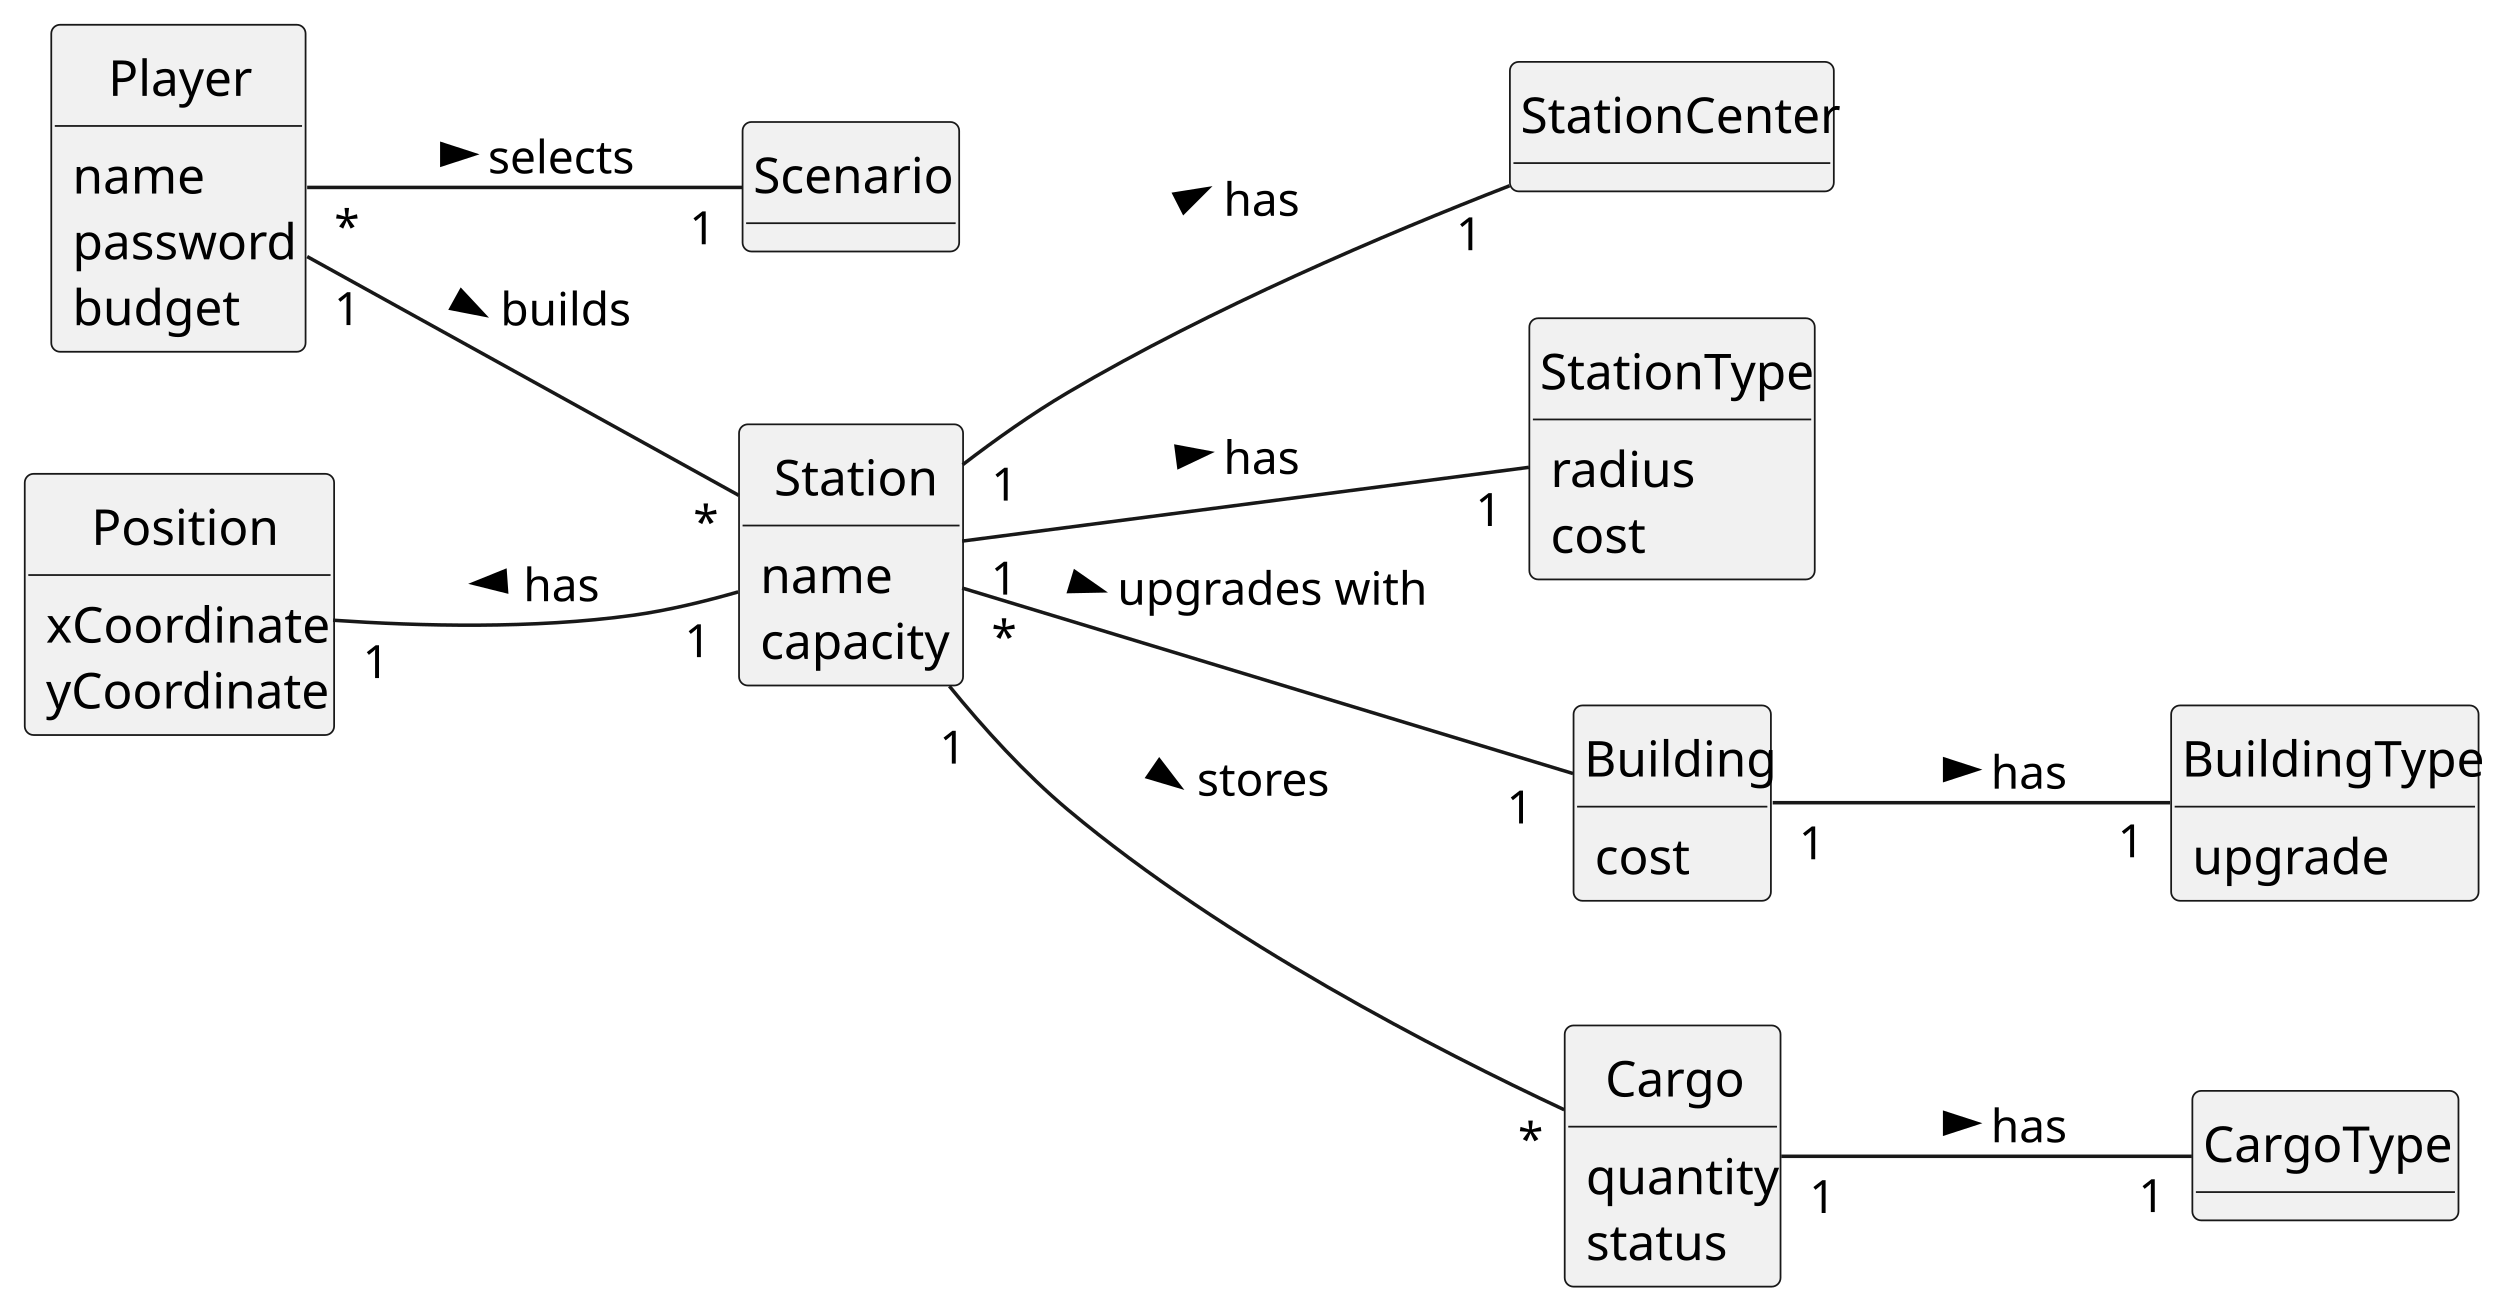
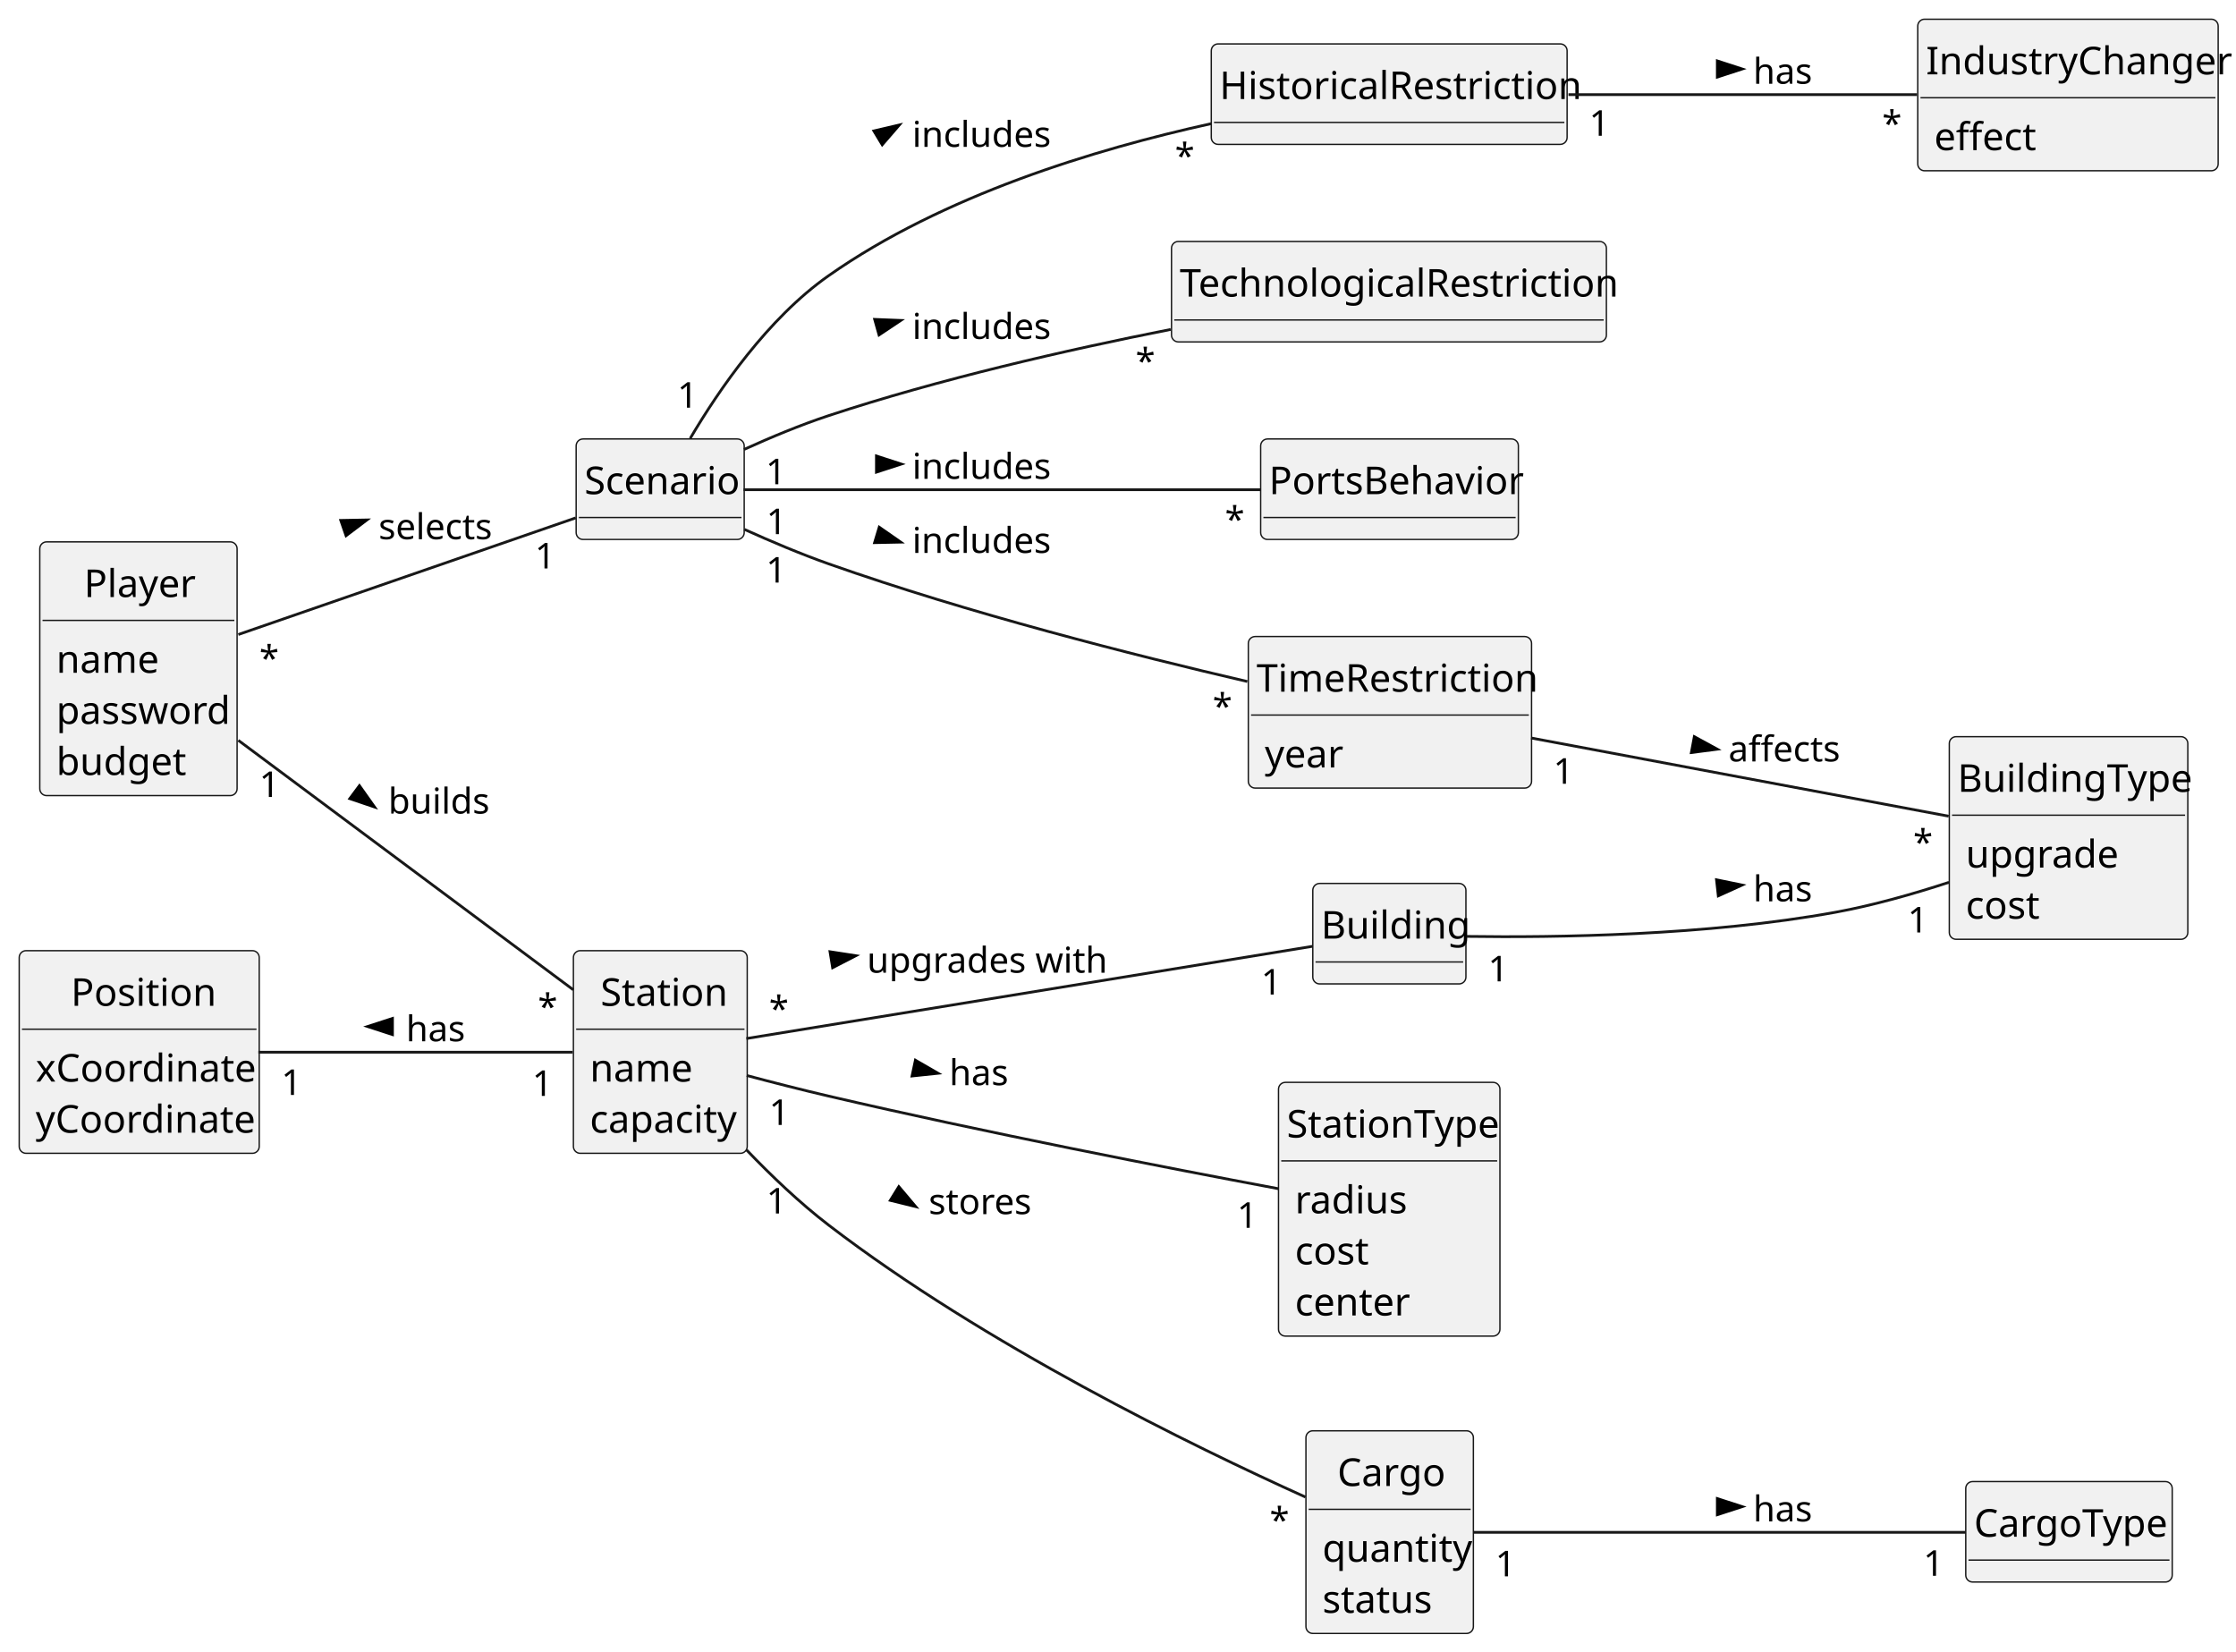
- <svg xmlns="http://www.w3.org/2000/svg" contentStyleType="text/css" height="370px" preserveAspectRatio="none" style="width:707px;height:370px;background:#FFFFFF;" version="1.1" viewBox="0 0 707 370" width="707px" zoomAndPan="magnify">
+ <svg xmlns="http://www.w3.org/2000/svg" contentStyleType="text/css" height="602px" preserveAspectRatio="none" style="width:815px;height:602px;background:#FFFFFF;" version="1.1" viewBox="0 0 815 602" width="815px" zoomAndPan="magnify">
  <defs />
  <g>
    <g id="elem_Player">
-       <rect codeLine="12" fill="#F1F1F1" height="92.484" id="Player" rx="2.5" ry="2.5" style="stroke:#181818;stroke-width:0.5;" width="71.917" x="14.5" y="7" />
-       <text fill="#000000" font-family="sans-serif" font-size="14" lengthAdjust="spacing" textLength="39.683" x="30.617" y="27.107">Player</text>
-       <line style="stroke:#181818;stroke-width:0.5;" x1="15.5" x2="85.417" y1="35.621" y2="35.621" />
-       <text fill="#000000" font-family="sans-serif" font-size="14" lengthAdjust="spacing" textLength="35.02" x="20.5" y="54.728">name</text>
-       <text fill="#000000" font-family="sans-serif" font-size="14" lengthAdjust="spacing" textLength="59.917" x="20.5" y="73.35">password</text>
-       <text fill="#000000" font-family="sans-serif" font-size="14" lengthAdjust="spacing" textLength="42.82" x="20.5" y="91.971">budget</text>
+       <rect codeLine="12" fill="#F1F1F1" height="92.484" id="Player" rx="2.5" ry="2.5" style="stroke:#181818;stroke-width:0.5;" width="71.917" x="14.5" y="197.5" />
+       <text fill="#000000" font-family="sans-serif" font-size="14" lengthAdjust="spacing" textLength="39.683" x="30.617" y="217.607">Player</text>
+       <line style="stroke:#181818;stroke-width:0.5;" x1="15.5" x2="85.417" y1="226.121" y2="226.121" />
+       <text fill="#000000" font-family="sans-serif" font-size="14" lengthAdjust="spacing" textLength="35.02" x="20.5" y="245.228">name</text>
+       <text fill="#000000" font-family="sans-serif" font-size="14" lengthAdjust="spacing" textLength="59.917" x="20.5" y="263.85">password</text>
+       <text fill="#000000" font-family="sans-serif" font-size="14" lengthAdjust="spacing" textLength="42.82" x="20.5" y="282.471">budget</text>
    </g>
    <g id="elem_Station">
-       <rect codeLine="18" fill="#F1F1F1" height="73.863" id="Station" rx="2.5" ry="2.5" style="stroke:#181818;stroke-width:0.5;" width="63.358" x="209" y="120" />
-       <text fill="#000000" font-family="sans-serif" font-size="14" lengthAdjust="spacing" textLength="43.586" x="218.886" y="140.107">Station</text>
-       <line style="stroke:#181818;stroke-width:0.5;" x1="210" x2="271.358" y1="148.621" y2="148.621" />
-       <text fill="#000000" font-family="sans-serif" font-size="14" lengthAdjust="spacing" textLength="35.02" x="215" y="167.728">name</text>
-       <text fill="#000000" font-family="sans-serif" font-size="14" lengthAdjust="spacing" textLength="51.358" x="215" y="186.35">capacity</text>
-     </g>
-     <g id="elem_StationCenter">
-       <rect codeLine="23" fill="#F1F1F1" height="36.621" id="StationCenter" rx="2.5" ry="2.5" style="stroke:#181818;stroke-width:0.5;" width="91.606" x="427" y="17.5" />
-       <text fill="#000000" font-family="sans-serif" font-size="14" lengthAdjust="spacing" textLength="85.606" x="430" y="37.607">StationCenter</text>
-       <line style="stroke:#181818;stroke-width:0.5;" x1="428" x2="517.606" y1="46.121" y2="46.121" />
+       <rect codeLine="18" fill="#F1F1F1" height="73.863" id="Station" rx="2.5" ry="2.5" style="stroke:#181818;stroke-width:0.5;" width="63.358" x="209" y="346.5" />
+       <text fill="#000000" font-family="sans-serif" font-size="14" lengthAdjust="spacing" textLength="43.586" x="218.886" y="366.607">Station</text>
+       <line style="stroke:#181818;stroke-width:0.5;" x1="210" x2="271.358" y1="375.121" y2="375.121" />
+       <text fill="#000000" font-family="sans-serif" font-size="14" lengthAdjust="spacing" textLength="35.02" x="215" y="394.228">name</text>
+       <text fill="#000000" font-family="sans-serif" font-size="14" lengthAdjust="spacing" textLength="51.358" x="215" y="412.85">capacity</text>
    </g>
    <g id="elem_StationType">
-       <rect codeLine="26" fill="#F1F1F1" height="73.863" id="StationType" rx="2.5" ry="2.5" style="stroke:#181818;stroke-width:0.5;" width="80.71" x="432.5" y="90" />
-       <text fill="#000000" font-family="sans-serif" font-size="14" lengthAdjust="spacing" textLength="74.71" x="435.5" y="110.107">StationType</text>
-       <line style="stroke:#181818;stroke-width:0.5;" x1="433.5" x2="512.21" y1="118.621" y2="118.621" />
-       <text fill="#000000" font-family="sans-serif" font-size="14" lengthAdjust="spacing" textLength="38.131" x="438.5" y="137.728">radius</text>
-       <text fill="#000000" font-family="sans-serif" font-size="14" lengthAdjust="spacing" textLength="25.676" x="438.5" y="156.35">cost</text>
+       <rect codeLine="23" fill="#F1F1F1" height="92.484" id="StationType" rx="2.5" ry="2.5" style="stroke:#181818;stroke-width:0.5;" width="80.71" x="466" y="394.5" />
+       <text fill="#000000" font-family="sans-serif" font-size="14" lengthAdjust="spacing" textLength="74.71" x="469" y="414.607">StationType</text>
+       <line style="stroke:#181818;stroke-width:0.5;" x1="467" x2="545.71" y1="423.121" y2="423.121" />
+       <text fill="#000000" font-family="sans-serif" font-size="14" lengthAdjust="spacing" textLength="38.131" x="472" y="442.228">radius</text>
+       <text fill="#000000" font-family="sans-serif" font-size="14" lengthAdjust="spacing" textLength="25.676" x="472" y="460.85">cost</text>
+       <text fill="#000000" font-family="sans-serif" font-size="14" lengthAdjust="spacing" textLength="38.91" x="472" y="479.471">center</text>
    </g>
    <g id="elem_Building">
-       <rect codeLine="31" fill="#F1F1F1" height="55.242" id="Building" rx="2.5" ry="2.5" style="stroke:#181818;stroke-width:0.5;" width="55.813" x="445" y="199.5" />
-       <text fill="#000000" font-family="sans-serif" font-size="14" lengthAdjust="spacing" textLength="49.813" x="448" y="219.607">Building</text>
-       <line style="stroke:#181818;stroke-width:0.5;" x1="446" x2="499.813" y1="228.121" y2="228.121" />
-       <text fill="#000000" font-family="sans-serif" font-size="14" lengthAdjust="spacing" textLength="25.676" x="451" y="247.228">cost</text>
+       <rect codeLine="29" fill="#F1F1F1" height="36.621" id="Building" rx="2.5" ry="2.5" style="stroke:#181818;stroke-width:0.5;" width="55.813" x="478.5" y="322" />
+       <text fill="#000000" font-family="sans-serif" font-size="14" lengthAdjust="spacing" textLength="49.813" x="481.5" y="342.107">Building</text>
+       <line style="stroke:#181818;stroke-width:0.5;" x1="479.5" x2="533.313" y1="350.621" y2="350.621" />
    </g>
    <g id="elem_BuildingType">
-       <rect codeLine="35" fill="#F1F1F1" height="55.242" id="BuildingType" rx="2.5" ry="2.5" style="stroke:#181818;stroke-width:0.5;" width="86.938" x="614" y="199.5" />
-       <text fill="#000000" font-family="sans-serif" font-size="14" lengthAdjust="spacing" textLength="80.938" x="617" y="219.607">BuildingType</text>
-       <line style="stroke:#181818;stroke-width:0.5;" x1="615" x2="699.938" y1="228.121" y2="228.121" />
-       <text fill="#000000" font-family="sans-serif" font-size="14" lengthAdjust="spacing" textLength="51.379" x="620" y="247.228">upgrade</text>
+       <rect codeLine="32" fill="#F1F1F1" height="73.863" id="BuildingType" rx="2.5" ry="2.5" style="stroke:#181818;stroke-width:0.5;" width="86.938" x="710.5" y="268.5" />
+       <text fill="#000000" font-family="sans-serif" font-size="14" lengthAdjust="spacing" textLength="80.938" x="713.5" y="288.607">BuildingType</text>
+       <line style="stroke:#181818;stroke-width:0.5;" x1="711.5" x2="796.438" y1="297.121" y2="297.121" />
+       <text fill="#000000" font-family="sans-serif" font-size="14" lengthAdjust="spacing" textLength="51.379" x="716.5" y="316.228">upgrade</text>
+       <text fill="#000000" font-family="sans-serif" font-size="14" lengthAdjust="spacing" textLength="25.676" x="716.5" y="334.85">cost</text>
    </g>
    <g id="elem_Scenario">
-       <rect codeLine="39" fill="#F1F1F1" height="36.621" id="Scenario" rx="2.5" ry="2.5" style="stroke:#181818;stroke-width:0.5;" width="61.255" x="210" y="34.5" />
-       <text fill="#000000" font-family="sans-serif" font-size="14" lengthAdjust="spacing" textLength="55.255" x="213" y="54.607">Scenario</text>
-       <line style="stroke:#181818;stroke-width:0.5;" x1="211" x2="270.255" y1="63.121" y2="63.121" />
+       <rect codeLine="37" fill="#F1F1F1" height="36.621" id="Scenario" rx="2.5" ry="2.5" style="stroke:#181818;stroke-width:0.5;" width="61.255" x="210" y="160" />
+       <text fill="#000000" font-family="sans-serif" font-size="14" lengthAdjust="spacing" textLength="55.255" x="213" y="180.107">Scenario</text>
+       <line style="stroke:#181818;stroke-width:0.5;" x1="211" x2="270.255" y1="188.621" y2="188.621" />
    </g>
    <g id="elem_Position">
-       <rect codeLine="42" fill="#F1F1F1" height="73.863" id="Position" rx="2.5" ry="2.5" style="stroke:#181818;stroke-width:0.5;" width="87.489" x="7" y="134" />
-       <text fill="#000000" font-family="sans-serif" font-size="14" lengthAdjust="spacing" textLength="49.807" x="25.841" y="154.107">Position</text>
-       <line style="stroke:#181818;stroke-width:0.5;" x1="8" x2="93.489" y1="162.621" y2="162.621" />
-       <text fill="#000000" font-family="sans-serif" font-size="14" lengthAdjust="spacing" textLength="75.489" x="13" y="181.728">xCoordinate</text>
-       <text fill="#000000" font-family="sans-serif" font-size="14" lengthAdjust="spacing" textLength="75.489" x="13" y="200.35">yCoordinate</text>
+       <rect codeLine="40" fill="#F1F1F1" height="73.863" id="Position" rx="2.5" ry="2.5" style="stroke:#181818;stroke-width:0.5;" width="87.489" x="7" y="346.5" />
+       <text fill="#000000" font-family="sans-serif" font-size="14" lengthAdjust="spacing" textLength="49.807" x="25.841" y="366.607">Position</text>
+       <line style="stroke:#181818;stroke-width:0.5;" x1="8" x2="93.489" y1="375.121" y2="375.121" />
+       <text fill="#000000" font-family="sans-serif" font-size="14" lengthAdjust="spacing" textLength="75.489" x="13" y="394.228">xCoordinate</text>
+       <text fill="#000000" font-family="sans-serif" font-size="14" lengthAdjust="spacing" textLength="75.489" x="13" y="412.85">yCoordinate</text>
    </g>
    <g id="elem_Cargo">
-       <rect codeLine="47" fill="#F1F1F1" height="73.863" id="Cargo" rx="2.5" ry="2.5" style="stroke:#181818;stroke-width:0.5;" width="61.034" x="442.5" y="290" />
-       <text fill="#000000" font-family="sans-serif" font-size="14" lengthAdjust="spacing" textLength="38.131" x="453.952" y="310.107">Cargo</text>
-       <line style="stroke:#181818;stroke-width:0.5;" x1="443.5" x2="502.534" y1="318.621" y2="318.621" />
-       <text fill="#000000" font-family="sans-serif" font-size="14" lengthAdjust="spacing" textLength="49.034" x="448.5" y="337.728">quantity</text>
-       <text fill="#000000" font-family="sans-serif" font-size="14" lengthAdjust="spacing" textLength="37.352" x="448.5" y="356.35">status</text>
+       <rect codeLine="45" fill="#F1F1F1" height="73.863" id="Cargo" rx="2.5" ry="2.5" style="stroke:#181818;stroke-width:0.5;" width="61.034" x="476" y="521.5" />
+       <text fill="#000000" font-family="sans-serif" font-size="14" lengthAdjust="spacing" textLength="38.131" x="487.452" y="541.607">Cargo</text>
+       <line style="stroke:#181818;stroke-width:0.5;" x1="477" x2="536.034" y1="550.121" y2="550.121" />
+       <text fill="#000000" font-family="sans-serif" font-size="14" lengthAdjust="spacing" textLength="49.034" x="482" y="569.229">quantity</text>
+       <text fill="#000000" font-family="sans-serif" font-size="14" lengthAdjust="spacing" textLength="37.352" x="482" y="587.85">status</text>
    </g>
    <g id="elem_CargoType">
-       <rect codeLine="52" fill="#F1F1F1" height="36.621" id="CargoType" rx="2.5" ry="2.5" style="stroke:#181818;stroke-width:0.5;" width="75.255" x="620" y="308.5" />
-       <text fill="#000000" font-family="sans-serif" font-size="14" lengthAdjust="spacing" textLength="69.255" x="623" y="328.607">CargoType</text>
-       <line style="stroke:#181818;stroke-width:0.5;" x1="621" x2="694.255" y1="337.121" y2="337.121" />
+       <rect codeLine="50" fill="#F1F1F1" height="36.621" id="CargoType" rx="2.5" ry="2.5" style="stroke:#181818;stroke-width:0.5;" width="75.255" x="716.5" y="540" />
+       <text fill="#000000" font-family="sans-serif" font-size="14" lengthAdjust="spacing" textLength="69.255" x="719.5" y="560.107">CargoType</text>
+       <line style="stroke:#181818;stroke-width:0.5;" x1="717.5" x2="790.755" y1="568.621" y2="568.621" />
+     </g>
+     <g id="elem_HistoricalRestriction">
+       <rect codeLine="53" fill="#F1F1F1" height="36.621" id="HistoricalRestriction" rx="2.5" ry="2.5" style="stroke:#181818;stroke-width:0.5;" width="129.696" x="441.5" y="16" />
+       <text fill="#000000" font-family="sans-serif" font-size="14" lengthAdjust="spacing" textLength="123.696" x="444.5" y="36.107">HistoricalRestriction</text>
+       <line style="stroke:#181818;stroke-width:0.5;" x1="442.5" x2="570.196" y1="44.621" y2="44.621" />
+     </g>
+     <g id="elem_TimeRestriction">
+       <rect codeLine="56" fill="#F1F1F1" height="55.242" id="TimeRestriction" rx="2.5" ry="2.5" style="stroke:#181818;stroke-width:0.5;" width="103.241" x="455" y="232" />
+       <text fill="#000000" font-family="sans-serif" font-size="14" lengthAdjust="spacing" textLength="97.241" x="458" y="252.107">TimeRestriction</text>
+       <line style="stroke:#181818;stroke-width:0.5;" x1="456" x2="557.241" y1="260.621" y2="260.621" />
+       <text fill="#000000" font-family="sans-serif" font-size="14" lengthAdjust="spacing" textLength="27.234" x="461" y="279.728">year</text>
+     </g>
+     <g id="elem_TechnologicalRestriction">
+       <rect codeLine="60" fill="#F1F1F1" height="36.621" id="TechnologicalRestriction" rx="2.5" ry="2.5" style="stroke:#181818;stroke-width:0.5;" width="158.517" x="427" y="88" />
+       <text fill="#000000" font-family="sans-serif" font-size="14" lengthAdjust="spacing" textLength="152.517" x="430" y="108.107">TechnologicalRestriction</text>
+       <line style="stroke:#181818;stroke-width:0.5;" x1="428" x2="584.517" y1="116.621" y2="116.621" />
+     </g>
+     <g id="elem_PortsBehavior">
+       <rect codeLine="63" fill="#F1F1F1" height="36.621" id="PortsBehavior" rx="2.5" ry="2.5" style="stroke:#181818;stroke-width:0.5;" width="93.931" x="459.5" y="160" />
+       <text fill="#000000" font-family="sans-serif" font-size="14" lengthAdjust="spacing" textLength="87.931" x="462.5" y="180.107">PortsBehavior</text>
+       <line style="stroke:#181818;stroke-width:0.5;" x1="460.5" x2="552.431" y1="188.621" y2="188.621" />
+     </g>
+     <g id="elem_IndustryChanger">
+       <rect codeLine="66" fill="#F1F1F1" height="55.242" id="IndustryChanger" rx="2.5" ry="2.5" style="stroke:#181818;stroke-width:0.5;" width="109.503" x="699" y="7" />
+       <text fill="#000000" font-family="sans-serif" font-size="14" lengthAdjust="spacing" textLength="103.503" x="702" y="27.107">IndustryChanger</text>
+       <line style="stroke:#181818;stroke-width:0.5;" x1="700" x2="807.503" y1="35.621" y2="35.621" />
+       <text fill="#000000" font-family="sans-serif" font-size="14" lengthAdjust="spacing" textLength="34.241" x="705" y="54.728">effect</text>
    </g>
    <g id="link_Player_Station">
-       <path codeLine="55" d="M86.86,72.56 C122.07,92.04 175.55,121.62 208.96,140.11 " fill="none" id="Player-Station" style="stroke:#181818;stroke-width:1.0;" />
-       <polygon fill="#000000" points="136.875,89.066,130.383,82.116,127.538,87.259,136.875,89.066" style="stroke:#000000;stroke-width:1.0;" />
-       <text fill="#000000" font-family="sans-serif" font-size="13" lengthAdjust="spacing" textLength="33.966" x="141.5" y="92.028">builds</text>
-       <text fill="#000000" font-family="sans-serif" font-size="13" lengthAdjust="spacing" textLength="7.23" x="94.488" y="91.919">1</text>
-       <text fill="#000000" font-family="sans-serif" font-size="13" lengthAdjust="spacing" textLength="5.059" x="196.054" y="152.248">*</text>
+       <path codeLine="70" d="M86.86,269.83 C122.07,296.05 175.55,335.88 208.96,360.76 " fill="none" id="Player-Station" style="stroke:#181818;stroke-width:1.0;" />
+       <polygon fill="#000000" points="136.51,294.132,131.011,286.372,127.5,291.087,136.51,294.132" style="stroke:#000000;stroke-width:1.0;" />
+       <text fill="#000000" font-family="sans-serif" font-size="13" lengthAdjust="spacing" textLength="33.966" x="141.5" y="296.528">builds</text>
+       <text fill="#000000" font-family="sans-serif" font-size="13" lengthAdjust="spacing" textLength="7.23" x="94.488" y="290.479">1</text>
+       <text fill="#000000" font-family="sans-serif" font-size="13" lengthAdjust="spacing" textLength="5.059" x="196.054" y="371.545">*</text>
    </g>
    <g id="link_Player_Scenario">
-       <path codeLine="56" d="M86.86,53 C122.39,53 176.52,53 209.86,53 " fill="none" id="Player-Scenario" style="stroke:#181818;stroke-width:1.0;" />
-       <polygon fill="#000000" points="134,43.645,124.955,40.707,124.955,46.584,134,43.645" style="stroke:#000000;stroke-width:1.0;" />
-       <text fill="#000000" font-family="sans-serif" font-size="13" lengthAdjust="spacing" textLength="40.46" x="138" y="49.028">selects</text>
-       <text fill="#000000" font-family="sans-serif" font-size="13" lengthAdjust="spacing" textLength="5.059" x="94.525" y="68.683">*</text>
-       <text fill="#000000" font-family="sans-serif" font-size="13" lengthAdjust="spacing" textLength="7.23" x="194.962" y="69.071">1</text>
+       <path codeLine="71" d="M86.86,231.27 C122.39,218.99 176.52,200.28 209.86,188.75 " fill="none" id="Player-Scenario" style="stroke:#181818;stroke-width:1.0;" />
+       <polygon fill="#000000" points="133.726,189.512,124.217,189.69,126.137,195.245,133.726,189.512" style="stroke:#000000;stroke-width:1.0;" />
+       <text fill="#000000" font-family="sans-serif" font-size="13" lengthAdjust="spacing" textLength="40.46" x="138" y="196.528">selects</text>
+       <text fill="#000000" font-family="sans-serif" font-size="13" lengthAdjust="spacing" textLength="5.059" x="94.525" y="244.545">*</text>
+       <text fill="#000000" font-family="sans-serif" font-size="13" lengthAdjust="spacing" textLength="7.23" x="194.962" y="207.192">1</text>
    </g>
    <g id="link_Station_Building">
-       <path codeLine="57" d="M272.11,166.3 C317.42,180.06 401.63,205.63 444.86,218.76 " fill="none" id="Station-Building" style="stroke:#181818;stroke-width:1.0;" />
-       <polygon fill="#000000" points="311.784,167.098,303.983,161.658,302.276,167.282,311.784,167.098" style="stroke:#000000;stroke-width:1.0;" />
-       <text fill="#000000" font-family="sans-serif" font-size="13" lengthAdjust="spacing" textLength="80.939" x="316" y="171.028">upgrades with</text>
-       <text fill="#000000" font-family="sans-serif" font-size="13" lengthAdjust="spacing" textLength="5.059" x="280.388" y="184.719">*</text>
-       <text fill="#000000" font-family="sans-serif" font-size="13" lengthAdjust="spacing" textLength="7.23" x="426.092" y="232.865">1</text>
+       <path codeLine="72" d="M272.04,378.53 C324.03,370.06 428.87,352.98 478.41,344.91 " fill="none" id="Station-Building" style="stroke:#181818;stroke-width:1.0;" />
+       <polygon fill="#000000" points="311.935,348.342,302.535,346.895,303.48,352.697,311.935,348.342" style="stroke:#000000;stroke-width:1.0;" />
+       <text fill="#000000" font-family="sans-serif" font-size="13" lengthAdjust="spacing" textLength="80.939" x="316" y="354.528">upgrades with</text>
+       <text fill="#000000" font-family="sans-serif" font-size="13" lengthAdjust="spacing" textLength="5.059" x="280.301" y="372.327">*</text>
+       <text fill="#000000" font-family="sans-serif" font-size="13" lengthAdjust="spacing" textLength="7.23" x="459.655" y="362.498">1</text>
    </g>
    <g id="link_Station_StationType">
-       <path codeLine="58" d="M272.11,153.02 C313.38,147.64 386.92,138.07 432.37,132.16 " fill="none" id="Station-StationType" style="stroke:#181818;stroke-width:1.0;" />
-       <polygon fill="#000000" points="341.958,128,332.609,126.253,333.368,132.082,341.958,128" style="stroke:#000000;stroke-width:1.0;" />
-       <text fill="#000000" font-family="sans-serif" font-size="13" lengthAdjust="spacing" textLength="20.96" x="346" y="134.028">has</text>
-       <text fill="#000000" font-family="sans-serif" font-size="13" lengthAdjust="spacing" textLength="7.23" x="280.214" y="168.143">1</text>
-       <text fill="#000000" font-family="sans-serif" font-size="13" lengthAdjust="spacing" textLength="7.23" x="417.281" y="148.746">1</text>
-     </g>
-     <g id="link_Station_StationCenter">
-       <path codeLine="59" d="M272.23,131.43 C281.49,124.34 291.88,116.96 302,111 C342.43,87.16 391.82,66.19 426.92,52.53 " fill="none" id="Station-StationCenter" style="stroke:#181818;stroke-width:1.0;" />
-       <polygon fill="#000000" points="341.454,53.374,332.061,54.865,334.732,60.102,341.454,53.374" style="stroke:#000000;stroke-width:1.0;" />
-       <text fill="#000000" font-family="sans-serif" font-size="13" lengthAdjust="spacing" textLength="20.96" x="346" y="61.028">has</text>
-       <text fill="#000000" font-family="sans-serif" font-size="13" lengthAdjust="spacing" textLength="7.23" x="280.362" y="141.56">1</text>
-       <text fill="#000000" font-family="sans-serif" font-size="13" lengthAdjust="spacing" textLength="7.23" x="411.76" y="70.759">1</text>
+       <path codeLine="73" d="M272.19,392 C281.71,394.53 292.26,397.23 302,399.5 C358.69,412.69 424.84,425.56 465.96,433.26 " fill="none" id="Station-StationType" style="stroke:#181818;stroke-width:1.0;" />
+       <polygon fill="#000000" points="341.89,391.187,333.656,386.429,332.432,392.178,341.89,391.187" style="stroke:#000000;stroke-width:1.0;" />
+       <text fill="#000000" font-family="sans-serif" font-size="13" lengthAdjust="spacing" textLength="20.96" x="346" y="395.528">has</text>
+       <text fill="#000000" font-family="sans-serif" font-size="13" lengthAdjust="spacing" textLength="7.23" x="280.313" y="410.009">1</text>
+       <text fill="#000000" font-family="sans-serif" font-size="13" lengthAdjust="spacing" textLength="7.23" x="450.888" y="447.503">1</text>
    </g>
    <g id="link_Building_BuildingType">
-       <path codeLine="60" d="M501.32,227 C531.05,227 578.98,227 613.71,227 " fill="none" id="Building-BuildingType" style="stroke:#181818;stroke-width:1.0;" />
-       <polygon fill="#000000" points="559,217.645,549.955,214.707,549.955,220.584,559,217.645" style="stroke:#000000;stroke-width:1.0;" />
-       <text fill="#000000" font-family="sans-serif" font-size="13" lengthAdjust="spacing" textLength="20.96" x="563" y="223.028">has</text>
-       <text fill="#000000" font-family="sans-serif" font-size="13" lengthAdjust="spacing" textLength="7.23" x="508.726" y="243">1</text>
-       <text fill="#000000" font-family="sans-serif" font-size="13" lengthAdjust="spacing" textLength="7.23" x="598.902" y="242.44">1</text>
+       <path codeLine="74" d="M534.61,341.3 C566.89,341.77 622.33,341.01 669,332.5 C682.71,330 697.29,325.87 710.39,321.58 " fill="none" id="Building-BuildingType" style="stroke:#181818;stroke-width:1.0;" />
+       <polygon fill="#000000" points="634.969,322.588,625.653,320.676,626.308,326.517,634.969,322.588" style="stroke:#000000;stroke-width:1.0;" />
+       <text fill="#000000" font-family="sans-serif" font-size="13" lengthAdjust="spacing" textLength="20.96" x="639" y="328.528">has</text>
+       <text fill="#000000" font-family="sans-serif" font-size="13" lengthAdjust="spacing" textLength="7.23" x="542.366" y="357.677">1</text>
+       <text fill="#000000" font-family="sans-serif" font-size="13" lengthAdjust="spacing" textLength="7.23" x="695.318" y="339.87">1</text>
    </g>
    <g id="link_Position_Station">
-       <path codeLine="61" d="M94.19,175.4 C119.05,177.12 150.92,177.87 179,174 C188.84,172.64 199.32,170.1 208.76,167.39 " fill="none" id="Position-Station" style="stroke:#181818;stroke-width:1.0;" />
-       <polygon fill="#000000" points="134.012,164.994,143.24,167.295,142.83,161.432,134.012,164.994" style="stroke:#000000;stroke-width:1.0;" />
-       <text fill="#000000" font-family="sans-serif" font-size="13" lengthAdjust="spacing" textLength="20.96" x="148" y="170.028">has</text>
-       <text fill="#000000" font-family="sans-serif" font-size="13" lengthAdjust="spacing" textLength="7.23" x="102.573" y="191.764">1</text>
-       <text fill="#000000" font-family="sans-serif" font-size="13" lengthAdjust="spacing" textLength="7.23" x="193.596" y="185.836">1</text>
+       <path codeLine="75" d="M94.16,383.5 C129.04,383.5 177.54,383.5 208.72,383.5 " fill="none" id="Position-Station" style="stroke:#181818;stroke-width:1.0;" />
+       <polygon fill="#000000" points="134,374.146,143.045,377.084,143.045,371.207,134,374.146" style="stroke:#000000;stroke-width:1.0;" />
+       <text fill="#000000" font-family="sans-serif" font-size="13" lengthAdjust="spacing" textLength="20.96" x="148" y="379.528">has</text>
+       <text fill="#000000" font-family="sans-serif" font-size="13" lengthAdjust="spacing" textLength="7.23" x="102.537" y="399.08">1</text>
+       <text fill="#000000" font-family="sans-serif" font-size="13" lengthAdjust="spacing" textLength="7.23" x="193.988" y="399.435">1</text>
    </g>
    <g id="link_Station_Cargo">
-       <path codeLine="62" d="M268.48,194.05 C278.24,206.03 289.86,218.83 302,229 C346.39,266.2 406.79,297.21 442.36,313.84 " fill="none" id="Station-Cargo" style="stroke:#181818;stroke-width:1.0;" />
-       <polygon fill="#000000" points="333.618,222.482,327.836,214.93,324.502,219.771,333.618,222.482" style="stroke:#000000;stroke-width:1.0;" />
-       <text fill="#000000" font-family="sans-serif" font-size="13" lengthAdjust="spacing" textLength="35.401" x="338.5" y="225.028">stores</text>
-       <text fill="#000000" font-family="sans-serif" font-size="13" lengthAdjust="spacing" textLength="7.23" x="265.676" y="215.944">1</text>
-       <text fill="#000000" font-family="sans-serif" font-size="13" lengthAdjust="spacing" textLength="5.059" x="429.285" y="326.785">*</text>
+       <path codeLine="76" d="M272.1,419.12 C281.19,428.62 291.53,438.47 302,446.5 C358.79,490.07 434.66,527.06 475.85,545.66 " fill="none" id="Station-Cargo" style="stroke:#181818;stroke-width:1.0;" />
+       <polygon fill="#000000" points="333.748,439.783,327.614,432.515,324.513,437.508,333.748,439.783" style="stroke:#000000;stroke-width:1.0;" />
+       <text fill="#000000" font-family="sans-serif" font-size="13" lengthAdjust="spacing" textLength="35.401" x="338.5" y="442.528">stores</text>
+       <text fill="#000000" font-family="sans-serif" font-size="13" lengthAdjust="spacing" textLength="7.23" x="279.326" y="442.292">1</text>
+       <text fill="#000000" font-family="sans-serif" font-size="13" lengthAdjust="spacing" textLength="5.059" x="462.773" y="558.683">*</text>
    </g>
    <g id="link_Cargo_CargoType">
-       <path codeLine="63" d="M503.73,327 C535.44,327 585.72,327 619.86,327 " fill="none" id="Cargo-CargoType" style="stroke:#181818;stroke-width:1.0;" />
-       <polygon fill="#000000" points="559,317.646,549.955,314.707,549.955,320.584,559,317.646" style="stroke:#000000;stroke-width:1.0;" />
-       <text fill="#000000" font-family="sans-serif" font-size="13" lengthAdjust="spacing" textLength="20.96" x="563" y="323.028">has</text>
-       <text fill="#000000" font-family="sans-serif" font-size="13" lengthAdjust="spacing" textLength="7.23" x="511.668" y="343.043">1</text>
-       <text fill="#000000" font-family="sans-serif" font-size="13" lengthAdjust="spacing" textLength="7.23" x="604.758" y="342.768">1</text>
+       <path codeLine="77" d="M537.11,558.5 C582.13,558.5 667.69,558.5 716.5,558.5 " fill="none" id="Cargo-CargoType" style="stroke:#181818;stroke-width:1.0;" />
+       <polygon fill="#000000" points="635,549.145,625.955,546.207,625.955,552.084,635,549.145" style="stroke:#000000;stroke-width:1.0;" />
+       <text fill="#000000" font-family="sans-serif" font-size="13" lengthAdjust="spacing" textLength="20.96" x="639" y="554.528">has</text>
+       <text fill="#000000" font-family="sans-serif" font-size="13" lengthAdjust="spacing" textLength="7.23" x="545.021" y="574.543">1</text>
+       <text fill="#000000" font-family="sans-serif" font-size="13" lengthAdjust="spacing" textLength="7.23" x="701.041" y="574.351">1</text>
+     </g>
+     <g id="link_Scenario_HistoricalRestriction">
+       <path codeLine="78" d="M251.57,159.8 C261.99,142.13 279.84,116.06 302,100.5 C343.64,71.25 398.99,54.41 441.46,45.07 " fill="none" id="Scenario-HistoricalRestriction" style="stroke:#181818;stroke-width:1.0;" />
+       <polygon fill="#000000" points="327.779,45.56,318.518,47.722,321.558,52.753,327.779,45.56" style="stroke:#000000;stroke-width:1.0;" />
+       <text fill="#000000" font-family="sans-serif" font-size="13" lengthAdjust="spacing" textLength="47.696" x="332.5" y="53.528">includes</text>
+       <text fill="#000000" font-family="sans-serif" font-size="13" lengthAdjust="spacing" textLength="7.23" x="246.885" y="148.601">1</text>
+       <text fill="#000000" font-family="sans-serif" font-size="13" lengthAdjust="spacing" textLength="5.059" x="428.251" y="61.463">*</text>
+     </g>
+     <g id="link_Scenario_TechnologicalRestriction">
+       <path codeLine="79" d="M271.18,163.82 C280.85,159.43 291.73,154.89 302,151.5 C342.37,138.18 388.56,127.61 426.71,120.07 " fill="none" id="Scenario-TechnologicalRestriction" style="stroke:#181818;stroke-width:1.0;" />
+       <polygon fill="#000000" points="328.313,116.792,318.81,116.412,320.402,122.07,328.313,116.792" style="stroke:#000000;stroke-width:1.0;" />
+       <text fill="#000000" font-family="sans-serif" font-size="13" lengthAdjust="spacing" textLength="47.696" x="332.5" y="123.528">includes</text>
+       <text fill="#000000" font-family="sans-serif" font-size="13" lengthAdjust="spacing" textLength="7.23" x="279.081" y="176.497">1</text>
+       <text fill="#000000" font-family="sans-serif" font-size="13" lengthAdjust="spacing" textLength="5.059" x="413.893" y="136.234">*</text>
+     </g>
+     <g id="link_Scenario_TimeRestriction">
+       <path codeLine="80" d="M271.27,192.93 C280.94,197.3 291.81,201.9 302,205.5 C353.01,223.52 413.05,238.75 454.64,248.4 " fill="none" id="Scenario-TimeRestriction" style="stroke:#181818;stroke-width:1.0;" />
+       <polygon fill="#000000" points="328.286,197.593,320.479,192.161,318.777,197.787,328.286,197.593" style="stroke:#000000;stroke-width:1.0;" />
+       <text fill="#000000" font-family="sans-serif" font-size="13" lengthAdjust="spacing" textLength="47.696" x="332.5" y="201.528">includes</text>
+       <text fill="#000000" font-family="sans-serif" font-size="13" lengthAdjust="spacing" textLength="7.23" x="279.192" y="212.338">1</text>
+       <text fill="#000000" font-family="sans-serif" font-size="13" lengthAdjust="spacing" textLength="5.059" x="441.983" y="262.066">*</text>
+     </g>
+     <g id="link_Scenario_PortsBehavior">
+       <path codeLine="81" d="M271.02,178.5 C316.76,178.5 405.15,178.5 459.38,178.5 " fill="none" id="Scenario-PortsBehavior" style="stroke:#181818;stroke-width:1.0;" />
+       <polygon fill="#000000" points="328.5,169.145,319.455,166.207,319.455,172.084,328.5,169.145" style="stroke:#000000;stroke-width:1.0;" />
+       <text fill="#000000" font-family="sans-serif" font-size="13" lengthAdjust="spacing" textLength="47.696" x="332.5" y="174.528">includes</text>
+       <text fill="#000000" font-family="sans-serif" font-size="13" lengthAdjust="spacing" textLength="7.23" x="279.309" y="194.682">1</text>
+       <text fill="#000000" font-family="sans-serif" font-size="13" lengthAdjust="spacing" textLength="5.059" x="446.482" y="193.936">*</text>
+     </g>
+     <g id="link_HistoricalRestriction_IndustryChanger">
+       <path codeLine="82" d="M571.68,34.5 C611.18,34.5 661.24,34.5 698.75,34.5 " fill="none" id="HistoricalRestriction-IndustryChanger" style="stroke:#181818;stroke-width:1.0;" />
+       <polygon fill="#000000" points="635,25.145,625.955,22.207,625.955,28.084,635,25.145" style="stroke:#000000;stroke-width:1.0;" />
+       <text fill="#000000" font-family="sans-serif" font-size="13" lengthAdjust="spacing" textLength="20.96" x="639" y="30.528">has</text>
+       <text fill="#000000" font-family="sans-serif" font-size="13" lengthAdjust="spacing" textLength="7.23" x="579.221" y="49.495">1</text>
+       <text fill="#000000" font-family="sans-serif" font-size="13" lengthAdjust="spacing" textLength="5.059" x="686.027" y="49.674">*</text>
+     </g>
+     <g id="link_TimeRestriction_BuildingType">
+       <path codeLine="83" d="M558.07,268.98 C602.99,277.39 667.9,289.55 710.27,297.49 " fill="none" id="TimeRestriction-BuildingType" style="stroke:#181818;stroke-width:1.0;" />
+       <polygon fill="#000000" points="625.914,273.066,617.565,268.512,616.483,274.289,625.914,273.066" style="stroke:#000000;stroke-width:1.0;" />
+       <text fill="#000000" font-family="sans-serif" font-size="13" lengthAdjust="spacing" textLength="38.295" x="630" y="277.528">affects</text>
+       <text fill="#000000" font-family="sans-serif" font-size="13" lengthAdjust="spacing" textLength="7.23" x="566.158" y="285.653">1</text>
+       <text fill="#000000" font-family="sans-serif" font-size="13" lengthAdjust="spacing" textLength="5.059" x="697.335" y="311.639">*</text>
    </g>
  </g>
</svg>
